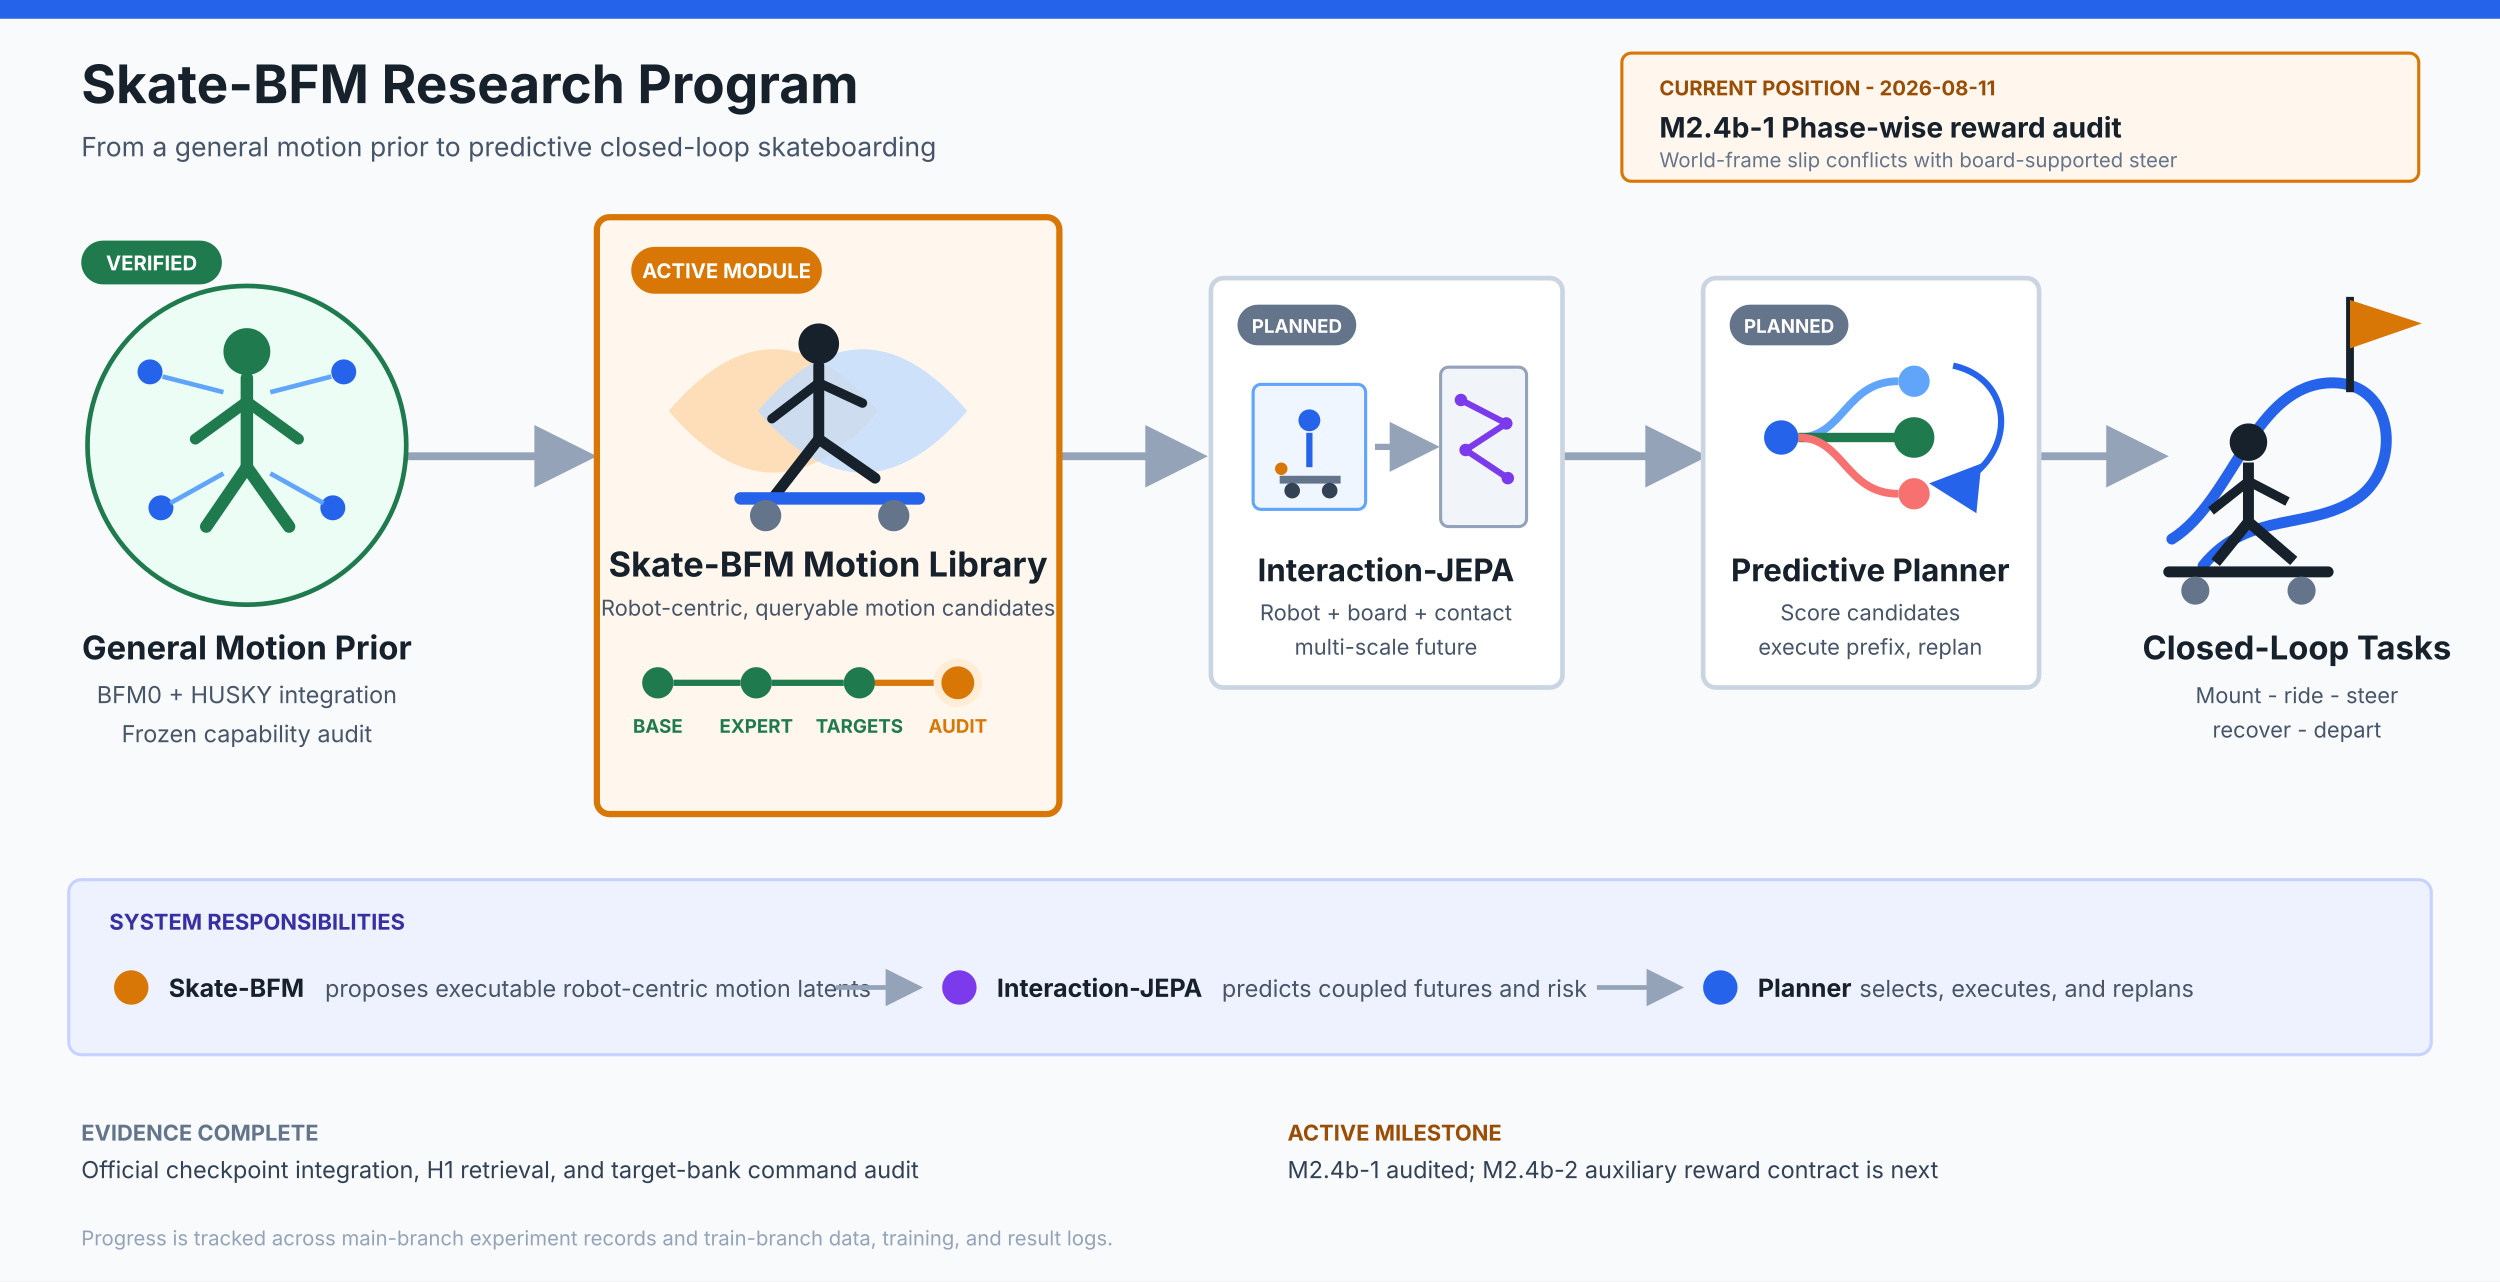
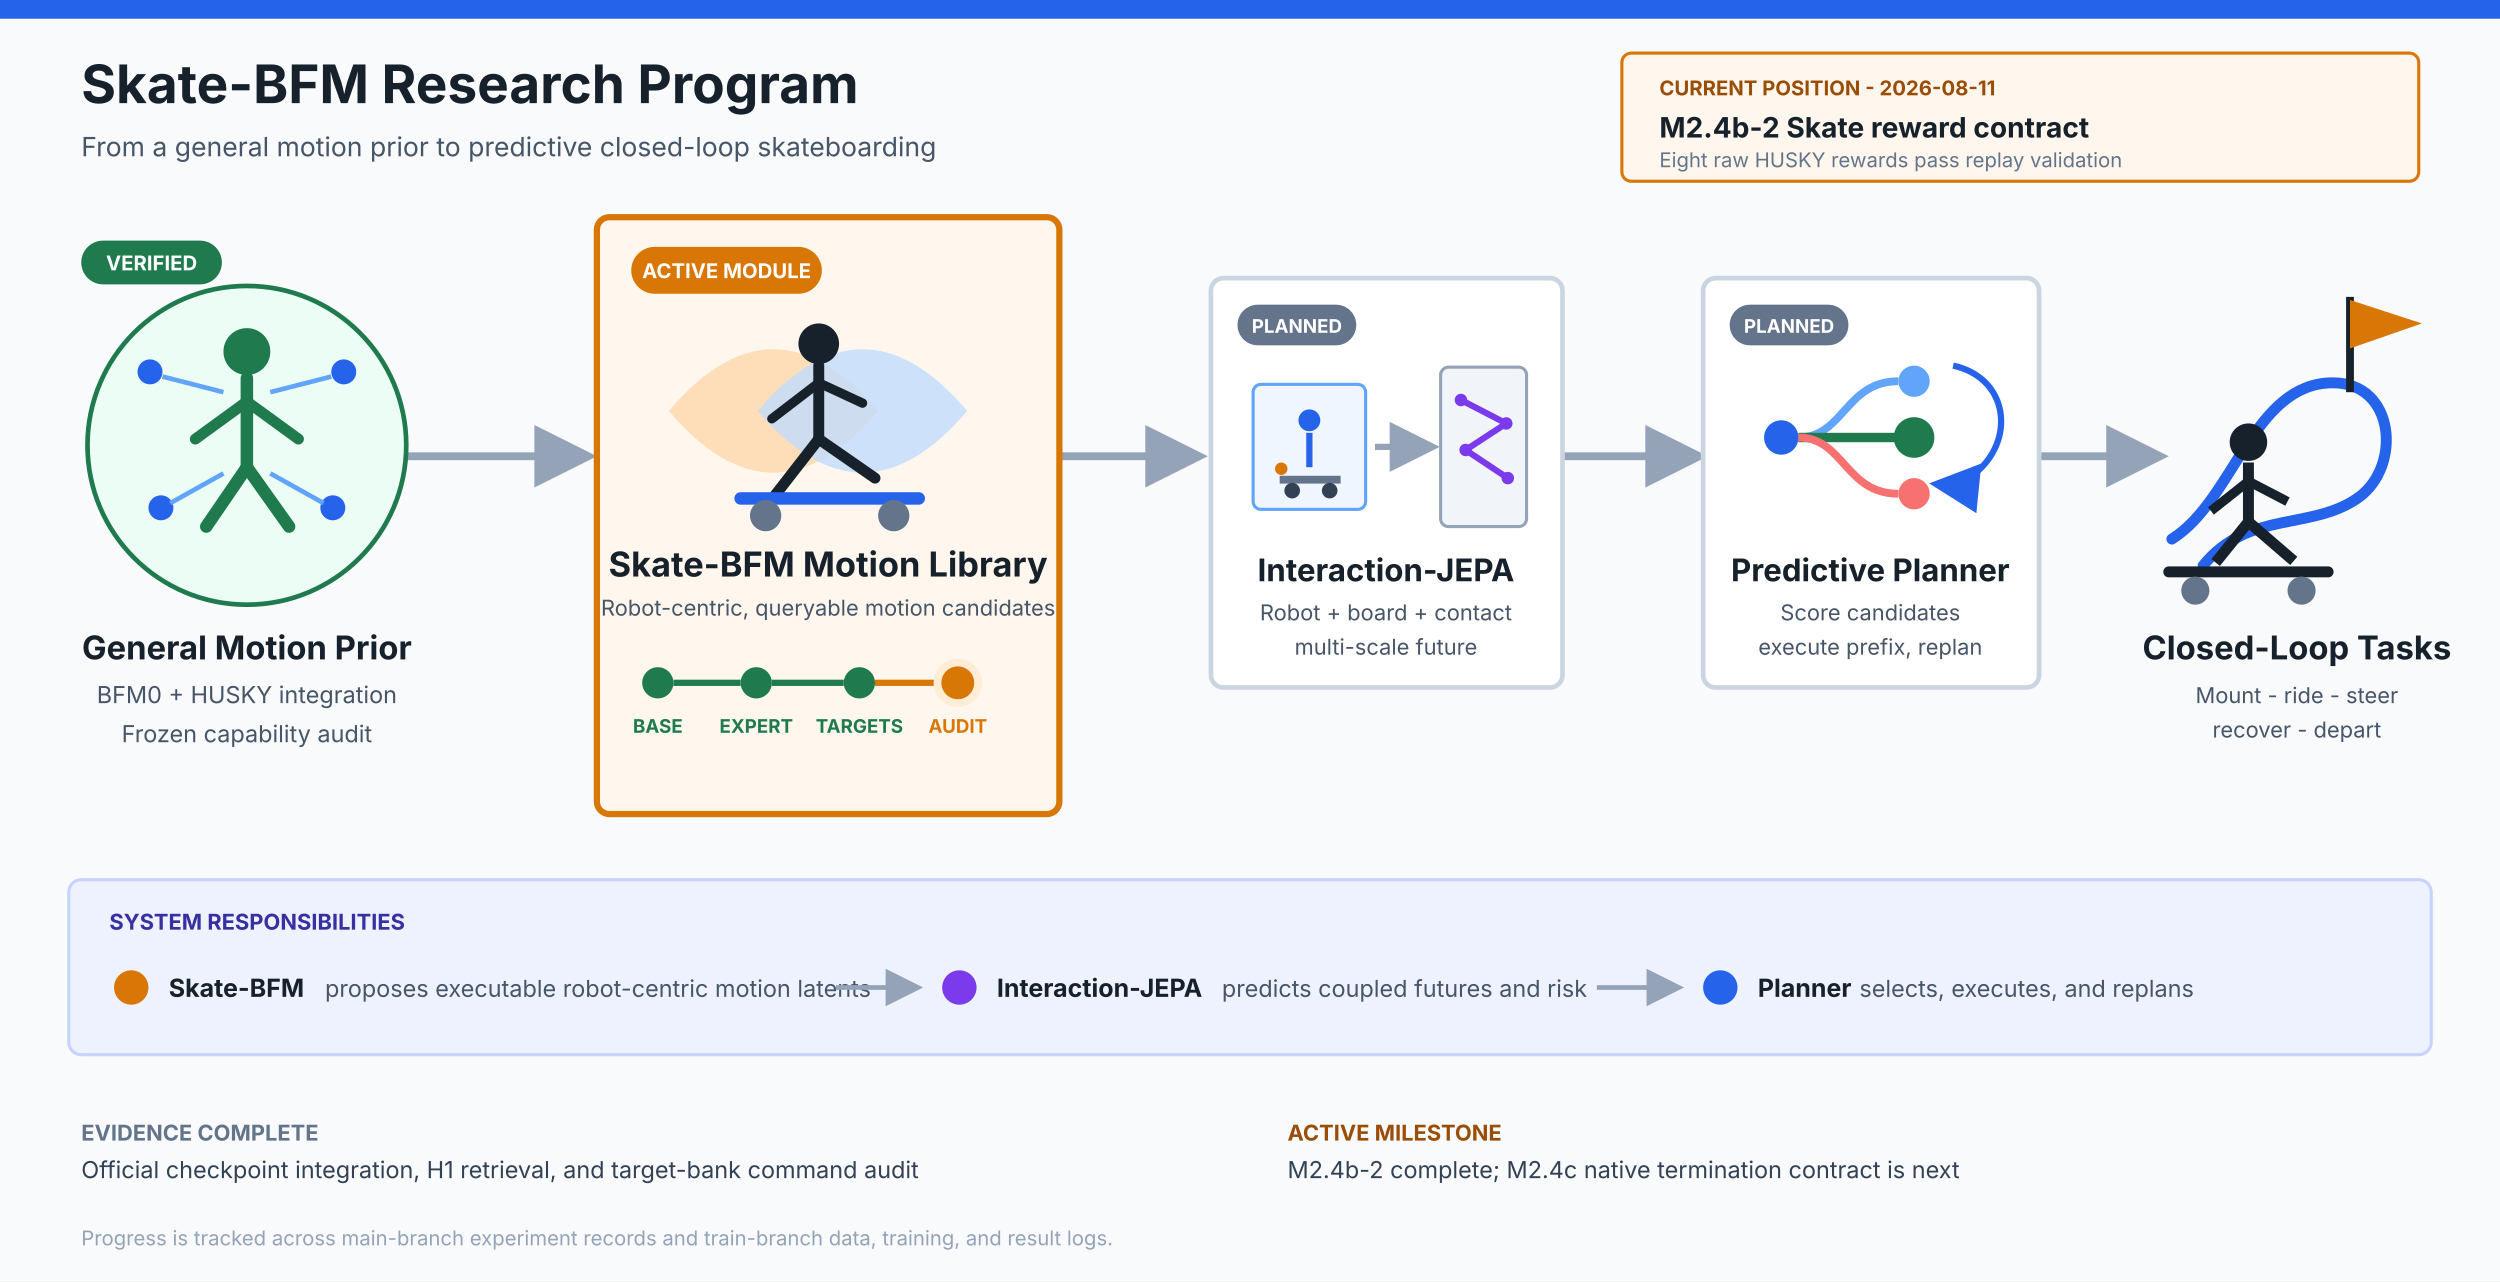
<svg xmlns="http://www.w3.org/2000/svg" width="1600" height="820" viewBox="0 0 1600 820" role="img" aria-labelledby="title desc">
  <defs>
    <marker id="arrow" viewBox="0 0 10 10" refX="8" refY="5" markerWidth="8" markerHeight="8" orient="auto-start-reverse">
      <path d="M 0 0 L 10 5 L 0 10 z" fill="#94a3b8" />
    </marker>
    <marker id="arrow-blue" viewBox="0 0 10 10" refX="8" refY="5" markerWidth="8" markerHeight="8" orient="auto-start-reverse">
      <path d="M 0 0 L 10 5 L 0 10 z" fill="#2563eb" />
    </marker>
  </defs>
  <rect width="1600" height="820" fill="#f8fafc" />
  <rect width="1600" height="12" fill="#2563eb" />
  <text x="52" y="66" fill="#17212b" font-family="Inter, Arial, sans-serif" font-size="34" font-weight="700">Skate-BFM Research Program</text>
  <text x="52" y="100" fill="#475569" font-family="Inter, Arial, sans-serif" font-size="17">From a general motion prior to predictive closed-loop skateboarding</text>
  <rect x="1038" y="34" width="510" height="82" rx="6" fill="#fff7ed" stroke="#d97706" stroke-width="2" />
  <text x="1062" y="61" fill="#9a4d05" font-family="Inter, Arial, sans-serif" font-size="13" font-weight="700">CURRENT POSITION - 2026-08-11</text>
-   <text x="1062" y="88" fill="#17212b" font-family="Inter, Arial, sans-serif" font-size="18" font-weight="700">M2.4b-1 Phase-wise reward audit</text>
-   <text x="1062" y="107" fill="#64748b" font-family="Inter, Arial, sans-serif" font-size="13">World-frame slip conflicts with board-supported steer</text>
+   <text x="1062" y="88" fill="#17212b" font-family="Inter, Arial, sans-serif" font-size="18" font-weight="700">M2.4b-2 Skate reward contract</text>
+   <text x="1062" y="107" fill="#64748b" font-family="Inter, Arial, sans-serif" font-size="13">Eight raw HUSKY rewards pass replay validation</text>
  <line x1="258" y1="292" x2="374" y2="292" stroke="#94a3b8" stroke-width="5" marker-end="url(#arrow)" />
  <line x1="670" y1="292" x2="765" y2="292" stroke="#94a3b8" stroke-width="5" marker-end="url(#arrow)" />
  <line x1="1000" y1="292" x2="1085" y2="292" stroke="#94a3b8" stroke-width="5" marker-end="url(#arrow)" />
  <line x1="1300" y1="292" x2="1380" y2="292" stroke="#94a3b8" stroke-width="5" marker-end="url(#arrow)" />
  <g font-family="Inter, Arial, sans-serif">
    <circle cx="158" cy="285" r="102" fill="#ecfdf5" stroke="#1f7a4d" stroke-width="3" />
    <circle cx="158" cy="225" r="15" fill="#1f7a4d" />
    <line x1="158" y1="242" x2="158" y2="300" stroke="#1f7a4d" stroke-width="8" stroke-linecap="round" />
    <line x1="158" y1="257" x2="125" y2="281" stroke="#1f7a4d" stroke-width="7" stroke-linecap="round" />
    <line x1="158" y1="257" x2="191" y2="281" stroke="#1f7a4d" stroke-width="7" stroke-linecap="round" />
    <line x1="158" y1="299" x2="132" y2="337" stroke="#1f7a4d" stroke-width="8" stroke-linecap="round" />
    <line x1="158" y1="299" x2="185" y2="337" stroke="#1f7a4d" stroke-width="8" stroke-linecap="round" />
    <circle cx="96" cy="238" r="8" fill="#2563eb" />
    <circle cx="220" cy="238" r="8" fill="#2563eb" />
    <circle cx="103" cy="325" r="8" fill="#2563eb" />
    <circle cx="213" cy="325" r="8" fill="#2563eb" />
    <line x1="104" y1="241" x2="143" y2="251" stroke="#60a5fa" stroke-width="3" />
    <line x1="212" y1="241" x2="173" y2="251" stroke="#60a5fa" stroke-width="3" />
    <line x1="109" y1="322" x2="143" y2="303" stroke="#60a5fa" stroke-width="3" />
    <line x1="207" y1="322" x2="173" y2="303" stroke="#60a5fa" stroke-width="3" />
    <rect x="52" y="154" width="90" height="28" rx="14" fill="#1f7a4d" />
    <text x="97" y="173" fill="#ffffff" font-size="13" font-weight="700" text-anchor="middle">VERIFIED</text>
    <text x="158" y="422" fill="#17212b" font-size="21" font-weight="700" text-anchor="middle">General Motion Prior</text>
    <text x="158" y="450" fill="#475569" font-size="15" text-anchor="middle">BFM0 + HUSKY integration</text>
    <text x="158" y="475" fill="#475569" font-size="15" text-anchor="middle">Frozen capability audit</text>
  </g>
  <g font-family="Inter, Arial, sans-serif">
    <rect x="382" y="139" width="296" height="382" rx="8" fill="#fff7ed" stroke="#d97706" stroke-width="4" />
    <rect x="404" y="158" width="122" height="30" rx="15" fill="#d97706" />
    <text x="465" y="178" fill="#ffffff" font-size="13" font-weight="700" text-anchor="middle">ACTIVE MODULE</text>
    <path d="M 428 263 Q 495 184 562 263 Q 495 342 428 263" fill="#fed7aa" opacity="0.78" />
    <path d="M 485 263 Q 552 184 619 263 Q 552 342 485 263" fill="#bfdbfe" opacity="0.78" />
    <circle cx="524" cy="220" r="13" fill="#17212b" />
    <line x1="524" y1="234" x2="524" y2="282" stroke="#17212b" stroke-width="7" stroke-linecap="round" />
    <line x1="524" y1="245" x2="494" y2="268" stroke="#17212b" stroke-width="6" stroke-linecap="round" />
    <line x1="524" y1="245" x2="552" y2="258" stroke="#17212b" stroke-width="6" stroke-linecap="round" />
    <line x1="524" y1="281" x2="496" y2="317" stroke="#17212b" stroke-width="7" stroke-linecap="round" />
    <line x1="524" y1="281" x2="560" y2="306" stroke="#17212b" stroke-width="7" stroke-linecap="round" />
    <line x1="474" y1="319" x2="588" y2="319" stroke="#2563eb" stroke-width="8" stroke-linecap="round" />
    <circle cx="490" cy="330" r="10" fill="#64748b" />
    <circle cx="572" cy="330" r="10" fill="#64748b" />
    <text x="530" y="369" fill="#17212b" font-size="22" font-weight="700" text-anchor="middle">Skate-BFM Motion Library</text>
    <text x="530" y="394" fill="#475569" font-size="14" text-anchor="middle">Robot-centric, queryable motion candidates</text>
    <circle cx="421" cy="437" r="10" fill="#1f7a4d" />
    <line x1="431" y1="437" x2="474" y2="437" stroke="#1f7a4d" stroke-width="4" />
    <circle cx="484" cy="437" r="10" fill="#1f7a4d" />
    <line x1="494" y1="437" x2="540" y2="437" stroke="#1f7a4d" stroke-width="4" />
    <circle cx="550" cy="437" r="10" fill="#1f7a4d" />
    <line x1="560" y1="437" x2="603" y2="437" stroke="#d97706" stroke-width="4" />
    <circle cx="613" cy="437" r="13" fill="#d97706" stroke="#ffedd5" stroke-width="5" />
    <text x="421" y="469" fill="#1f7a4d" font-size="12" font-weight="700" text-anchor="middle">BASE</text>
    <text x="484" y="469" fill="#1f7a4d" font-size="12" font-weight="700" text-anchor="middle">EXPERT</text>
    <text x="550" y="469" fill="#1f7a4d" font-size="12" font-weight="700" text-anchor="middle">TARGETS</text>
    <text x="613" y="469" fill="#d97706" font-size="12" font-weight="700" text-anchor="middle">AUDIT</text>
  </g>
  <g font-family="Inter, Arial, sans-serif">
    <rect x="775" y="178" width="225" height="262" rx="8" fill="#ffffff" stroke="#cbd5e1" stroke-width="3" />
    <rect x="792" y="195" width="76" height="26" rx="13" fill="#64748b" />
    <text x="830" y="213" fill="#ffffff" font-size="12" font-weight="700" text-anchor="middle">PLANNED</text>
    <rect x="802" y="246" width="72" height="80" rx="5" fill="#eff6ff" stroke="#60a5fa" stroke-width="2" />
    <circle cx="838" cy="269" r="7" fill="#2563eb" />
    <line x1="838" y1="277" x2="838" y2="299" stroke="#2563eb" stroke-width="4" />
    <line x1="819" y1="307" x2="858" y2="307" stroke="#64748b" stroke-width="5" />
    <circle cx="827" cy="314" r="5" fill="#334155" />
    <circle cx="851" cy="314" r="5" fill="#334155" />
    <circle cx="820" cy="300" r="4" fill="#d97706" />
    <line x1="880" y1="286" x2="915" y2="286" stroke="#94a3b8" stroke-width="4" marker-end="url(#arrow)" />
    <rect x="922" y="235" width="55" height="102" rx="5" fill="#f1f5f9" stroke="#94a3b8" stroke-width="2" />
    <path d="M 935 256 L 964 271 L 938 288 L 965 306" fill="none" stroke="#7c3aed" stroke-width="4" />
    <circle cx="935" cy="256" r="4" fill="#7c3aed" />
    <circle cx="964" cy="271" r="4" fill="#7c3aed" />
    <circle cx="938" cy="288" r="4" fill="#7c3aed" />
    <circle cx="965" cy="306" r="4" fill="#7c3aed" />
    <text x="887" y="372" fill="#17212b" font-size="20" font-weight="700" text-anchor="middle">Interaction-JEPA</text>
    <text x="887" y="397" fill="#475569" font-size="14" text-anchor="middle">Robot + board + contact</text>
    <text x="887" y="419" fill="#475569" font-size="14" text-anchor="middle">multi-scale future</text>
  </g>
  <g font-family="Inter, Arial, sans-serif">
    <rect x="1090" y="178" width="215" height="262" rx="8" fill="#ffffff" stroke="#cbd5e1" stroke-width="3" />
    <rect x="1107" y="195" width="76" height="26" rx="13" fill="#64748b" />
    <text x="1145" y="213" fill="#ffffff" font-size="12" font-weight="700" text-anchor="middle">PLANNED</text>
    <circle cx="1140" cy="280" r="11" fill="#2563eb" />
    <path d="M 1151 280 C 1180 280 1181 244 1215 244" fill="none" stroke="#60a5fa" stroke-width="5" />
    <path d="M 1151 280 C 1180 280 1181 280 1215 280" fill="none" stroke="#1f7a4d" stroke-width="6" />
    <path d="M 1151 280 C 1180 280 1181 316 1215 316" fill="none" stroke="#f87171" stroke-width="5" />
    <circle cx="1225" cy="244" r="10" fill="#60a5fa" />
    <circle cx="1225" cy="280" r="13" fill="#1f7a4d" />
    <circle cx="1225" cy="316" r="10" fill="#f87171" />
    <path d="M 1250 234 C 1282 241 1289 274 1271 296 C 1262 307 1251 311 1241 310" fill="none" stroke="#2563eb" stroke-width="4" marker-end="url(#arrow-blue)" />
    <text x="1197" y="372" fill="#17212b" font-size="20" font-weight="700" text-anchor="middle">Predictive Planner</text>
    <text x="1197" y="397" fill="#475569" font-size="14" text-anchor="middle">Score candidates</text>
    <text x="1197" y="419" fill="#475569" font-size="14" text-anchor="middle">execute prefix, replan</text>
  </g>
  <g font-family="Inter, Arial, sans-serif">
    <path d="M 1390 345 C 1430 320 1442 245 1493 245 C 1533 245 1537 298 1510 318 C 1480 340 1439 326 1410 362" fill="none" stroke="#2563eb" stroke-width="7" stroke-linecap="round" />
    <line x1="1504" y1="190" x2="1504" y2="251" stroke="#17212b" stroke-width="5" />
    <path d="M 1504 192 L 1550 207 L 1504 223 z" fill="#d97706" />
    <line x1="1388" y1="366" x2="1490" y2="366" stroke="#17212b" stroke-width="7" stroke-linecap="round" />
    <circle cx="1405" cy="378" r="9" fill="#64748b" />
    <circle cx="1473" cy="378" r="9" fill="#64748b" />
    <circle cx="1439" cy="283" r="12" fill="#17212b" />
    <line x1="1439" y1="296" x2="1439" y2="335" stroke="#17212b" stroke-width="7" />
    <line x1="1439" y1="308" x2="1415" y2="327" stroke="#17212b" stroke-width="6" />
    <line x1="1439" y1="308" x2="1464" y2="321" stroke="#17212b" stroke-width="6" />
    <line x1="1439" y1="334" x2="1418" y2="360" stroke="#17212b" stroke-width="7" />
    <line x1="1439" y1="334" x2="1468" y2="359" stroke="#17212b" stroke-width="7" />
    <text x="1470" y="422" fill="#17212b" font-size="21" font-weight="700" text-anchor="middle">Closed-Loop Tasks</text>
    <text x="1470" y="450" fill="#475569" font-size="14" text-anchor="middle">Mount - ride - steer</text>
    <text x="1470" y="472" fill="#475569" font-size="14" text-anchor="middle">recover - depart</text>
  </g>
  <rect x="44" y="563" width="1512" height="112" rx="8" fill="#eef2ff" stroke="#c7d2fe" stroke-width="2" />
  <text x="70" y="595" fill="#3730a3" font-family="Inter, Arial, sans-serif" font-size="14" font-weight="700">SYSTEM RESPONSIBILITIES</text>
  <circle cx="84" cy="632" r="11" fill="#d97706" />
  <text x="108" y="638" fill="#17212b" font-family="Inter, Arial, sans-serif" font-size="16" font-weight="700">Skate-BFM</text>
  <text x="208" y="638" fill="#475569" font-family="Inter, Arial, sans-serif" font-size="15">proposes executable robot-centric motion latents</text>
  <line x1="535" y1="632" x2="586" y2="632" stroke="#94a3b8" stroke-width="3" marker-end="url(#arrow)" />
  <circle cx="614" cy="632" r="11" fill="#7c3aed" />
  <text x="638" y="638" fill="#17212b" font-family="Inter, Arial, sans-serif" font-size="16" font-weight="700">Interaction-JEPA</text>
  <text x="782" y="638" fill="#475569" font-family="Inter, Arial, sans-serif" font-size="15">predicts coupled futures and risk</text>
  <line x1="1022" y1="632" x2="1073" y2="632" stroke="#94a3b8" stroke-width="3" marker-end="url(#arrow)" />
  <circle cx="1101" cy="632" r="11" fill="#2563eb" />
  <text x="1125" y="638" fill="#17212b" font-family="Inter, Arial, sans-serif" font-size="16" font-weight="700">Planner</text>
  <text x="1190" y="638" fill="#475569" font-family="Inter, Arial, sans-serif" font-size="15">selects, executes, and replans</text>
  <text x="52" y="730" fill="#64748b" font-family="Inter, Arial, sans-serif" font-size="14" font-weight="700">EVIDENCE COMPLETE</text>
  <text x="52" y="754" fill="#334155" font-family="Inter, Arial, sans-serif" font-size="15">Official checkpoint integration, H1 retrieval, and target-bank command audit</text>
  <text x="824" y="730" fill="#9a4d05" font-family="Inter, Arial, sans-serif" font-size="14" font-weight="700">ACTIVE MILESTONE</text>
-   <text x="824" y="754" fill="#334155" font-family="Inter, Arial, sans-serif" font-size="15">M2.4b-1 audited; M2.4b-2 auxiliary reward contract is next</text>
+   <text x="824" y="754" fill="#334155" font-family="Inter, Arial, sans-serif" font-size="15">M2.4b-2 complete; M2.4c native termination contract is next</text>
  <text x="52" y="797" fill="#94a3b8" font-family="Inter, Arial, sans-serif" font-size="13">Progress is tracked across main-branch experiment records and train-branch data, training, and result logs.</text>
</svg>
